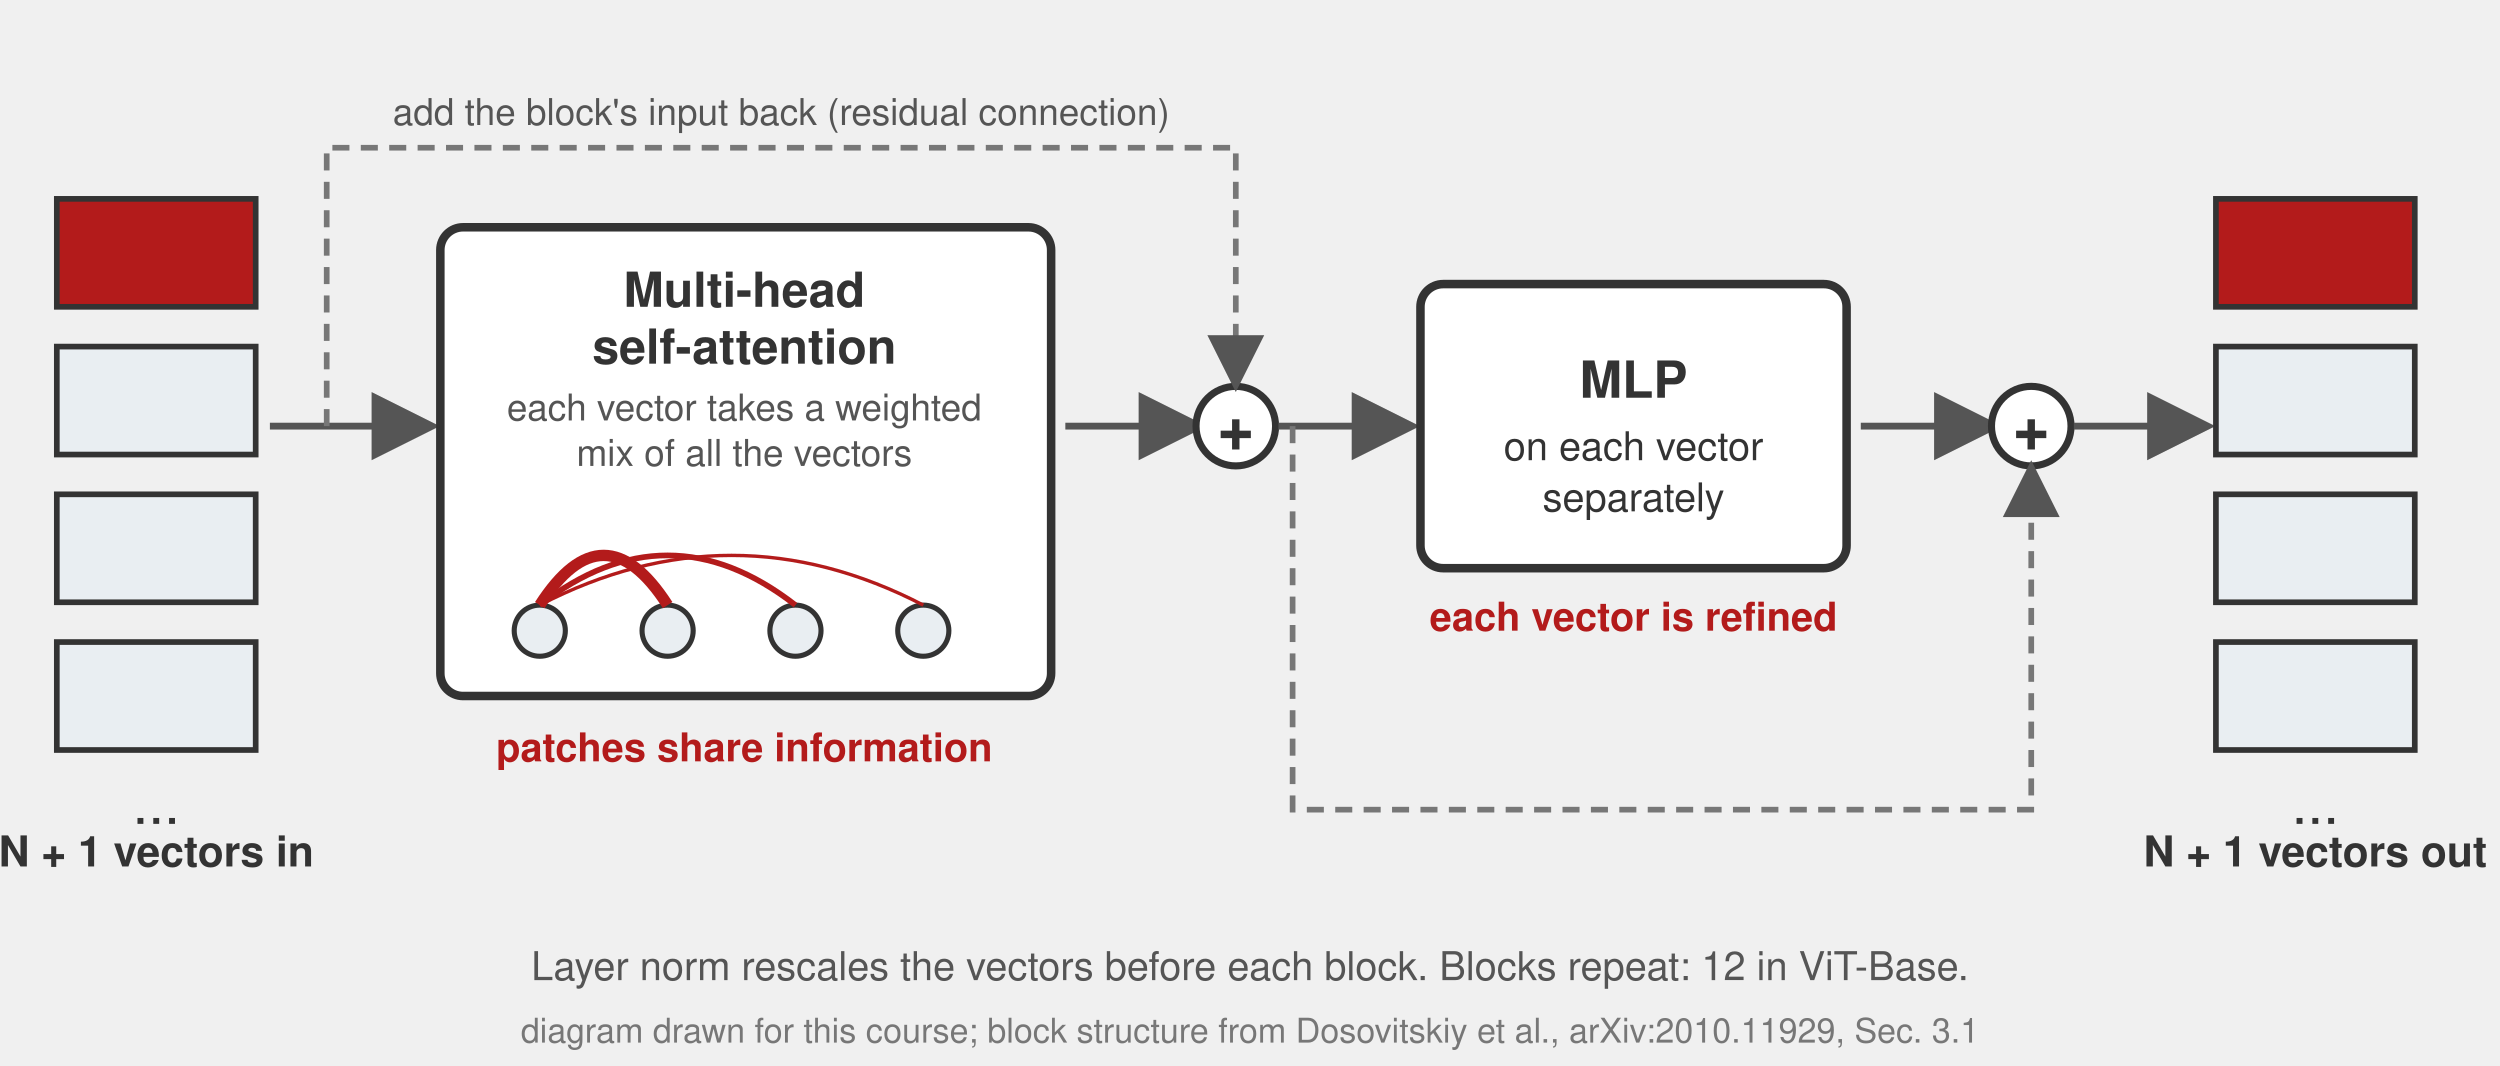
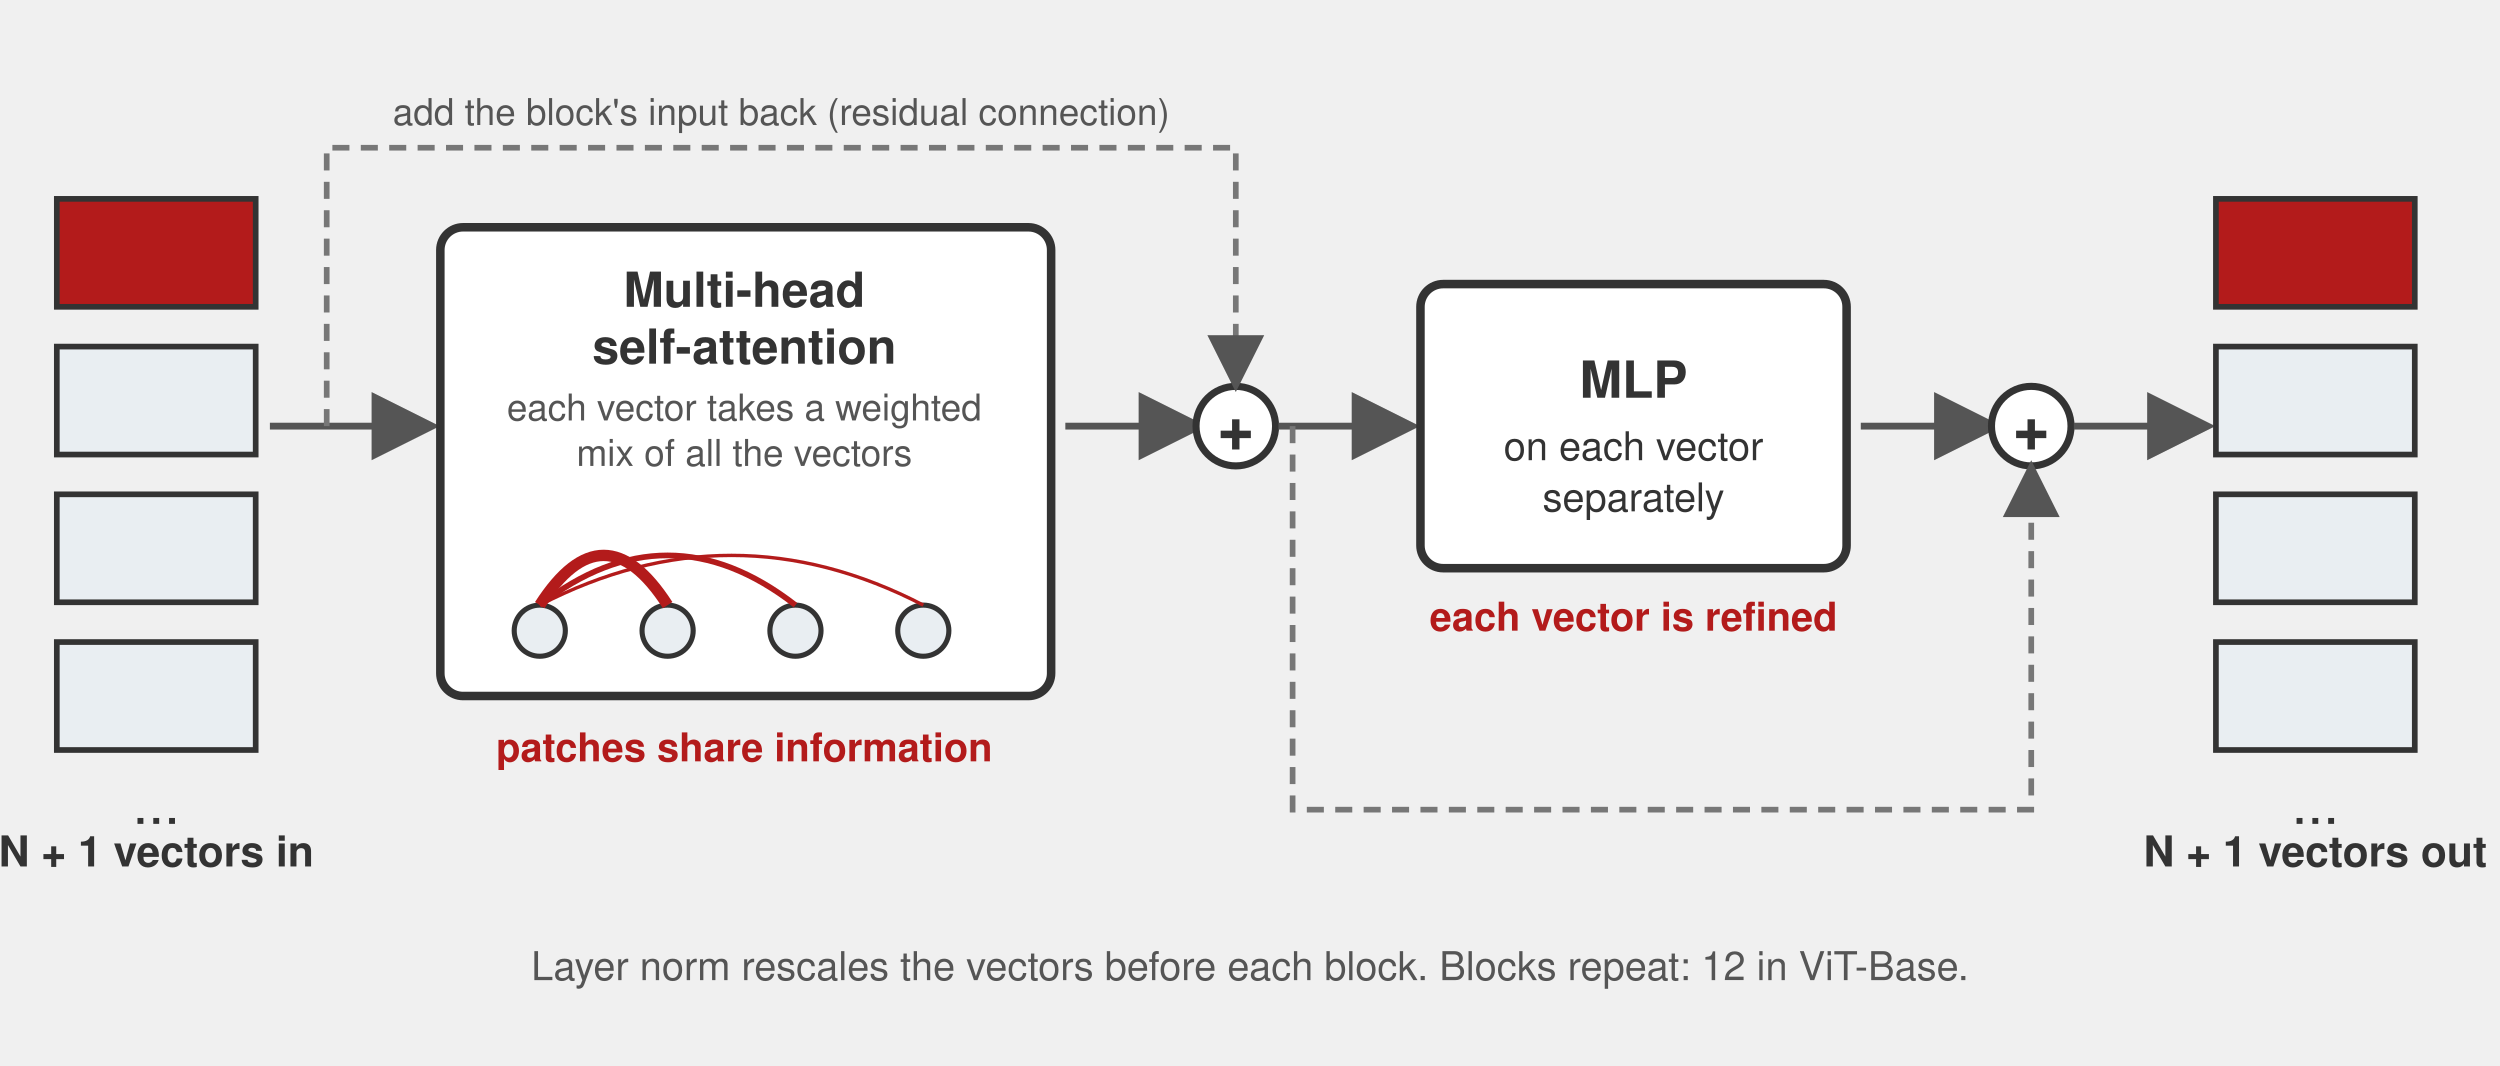
<svg xmlns="http://www.w3.org/2000/svg" viewBox="0 0 880 375" width="880" height="375" font-family="Helvetica, Arial, sans-serif">
  <defs>
    <marker id="a" markerWidth="10" markerHeight="10" refX="8" refY="5" orient="auto">
      <path d="M0,0 L10,5 L0,10 z" fill="#555" />
    </marker>
  </defs>
  <rect x="20" y="70" width="70" height="38" rx="0" fill="#B31B1B" stroke="#333" stroke-width="2" />
  <rect x="20" y="122" width="70" height="38" rx="0" fill="#e9eef2" stroke="#333" stroke-width="2" />
  <rect x="20" y="174" width="70" height="38" rx="0" fill="#e9eef2" stroke="#333" stroke-width="2" />
  <rect x="20" y="226" width="70" height="38" rx="0" fill="#e9eef2" stroke="#333" stroke-width="2" />
  <text x="55" y="290" text-anchor="middle" font-size="20" fill="#333">...</text>
  <text x="55" y="305" text-anchor="middle" font-size="15" fill="#333" font-weight="bold">N + 1 vectors in</text>
  <line x1="95" y1="150" x2="150" y2="150" stroke="#555" stroke-width="2.4" marker-end="url(#a)" />
  <rect x="155" y="80" width="215" height="165" rx="8" fill="#fff" stroke="#333" stroke-width="3" />
  <text x="262" y="108" text-anchor="middle" font-size="17" fill="#333" font-weight="bold">Multi-head</text>
  <text x="262" y="128" text-anchor="middle" font-size="17" fill="#333" font-weight="bold">self-attention</text>
  <circle cx="190" cy="222" r="9" fill="#e9eef2" stroke="#333" stroke-width="1.8" />
  <circle cx="235" cy="222" r="9" fill="#e9eef2" stroke="#333" stroke-width="1.8" />
  <circle cx="280" cy="222" r="9" fill="#e9eef2" stroke="#333" stroke-width="1.8" />
  <circle cx="325" cy="222" r="9" fill="#e9eef2" stroke="#333" stroke-width="1.8" />
  <path d="M190,213 Q212.5,178 235,213" fill="none" stroke="#B31B1B" stroke-width="4" />
  <path d="M190,213 Q235.0,178 280,213" fill="none" stroke="#B31B1B" stroke-width="2" />
  <path d="M190,213 Q257.5,178 325,213" fill="none" stroke="#B31B1B" stroke-width="1.2" />
  <text x="262" y="148" text-anchor="middle" font-size="13" fill="#555">each vector takes a weighted</text>
  <text x="262" y="164" text-anchor="middle" font-size="13" fill="#555">mix of all the vectors</text>
  <text x="262" y="268" text-anchor="middle" font-size="14" fill="#B31B1B" font-weight="bold">patches share information</text>
  <line x1="375" y1="150" x2="420" y2="150" stroke="#555" stroke-width="2.4" marker-end="url(#a)" />
  <circle cx="435" cy="150" r="14" fill="#fff" stroke="#333" stroke-width="2.5" />
  <text x="435" y="158" text-anchor="middle" font-size="22" fill="#333" font-weight="bold">+</text>
  <path d="M115,150 L115,52 L435,52 L435,134" fill="none" stroke="#777" stroke-width="2" stroke-dasharray="6 4" marker-end="url(#a)" />
  <text x="275" y="44" text-anchor="middle" font-size="13" fill="#555">add the block's input back (residual connection)</text>
  <line x1="450" y1="150" x2="495" y2="150" stroke="#555" stroke-width="2.4" marker-end="url(#a)" />
  <rect x="500" y="100" width="150" height="100" rx="8" fill="#fff" stroke="#333" stroke-width="3" />
  <text x="575" y="140" text-anchor="middle" font-size="18" fill="#333" font-weight="bold">MLP</text>
  <text x="575" y="162" text-anchor="middle" font-size="14" fill="#333">on each vector</text>
  <text x="575" y="180" text-anchor="middle" font-size="14" fill="#333">separately</text>
  <text x="575" y="222" text-anchor="middle" font-size="14" fill="#B31B1B" font-weight="bold">each vector is refined</text>
  <line x1="655" y1="150" x2="700" y2="150" stroke="#555" stroke-width="2.4" marker-end="url(#a)" />
  <circle cx="715" cy="150" r="14" fill="#fff" stroke="#333" stroke-width="2.5" />
  <text x="715" y="158" text-anchor="middle" font-size="22" fill="#333" font-weight="bold">+</text>
  <path d="M455,150 L455,285 L715,285 L715,166" fill="none" stroke="#777" stroke-width="2" stroke-dasharray="6 4" marker-end="url(#a)" />
  <line x1="730" y1="150" x2="775" y2="150" stroke="#555" stroke-width="2.4" marker-end="url(#a)" />
  <rect x="780" y="70" width="70" height="38" rx="0" fill="#B31B1B" stroke="#333" stroke-width="2" />
  <rect x="780" y="122" width="70" height="38" rx="0" fill="#e9eef2" stroke="#333" stroke-width="2" />
  <rect x="780" y="174" width="70" height="38" rx="0" fill="#e9eef2" stroke="#333" stroke-width="2" />
  <rect x="780" y="226" width="70" height="38" rx="0" fill="#e9eef2" stroke="#333" stroke-width="2" />
  <text x="815" y="290" text-anchor="middle" font-size="20" fill="#333">...</text>
  <text x="815" y="305" text-anchor="middle" font-size="15" fill="#333" font-weight="bold">N + 1 vectors out</text>
  <text x="440" y="345" text-anchor="middle" font-size="14" fill="#555">Layer norm rescales the vectors before each block. Blocks repeat: 12 in ViT-Base.</text>
-   <text x="440.0" y="367" text-anchor="middle" font-size="12" fill="#777">diagram drawn for this course; block structure from Dosovitskiy et al., arXiv:2010.11929, Sec. 3.1</text>
</svg>
